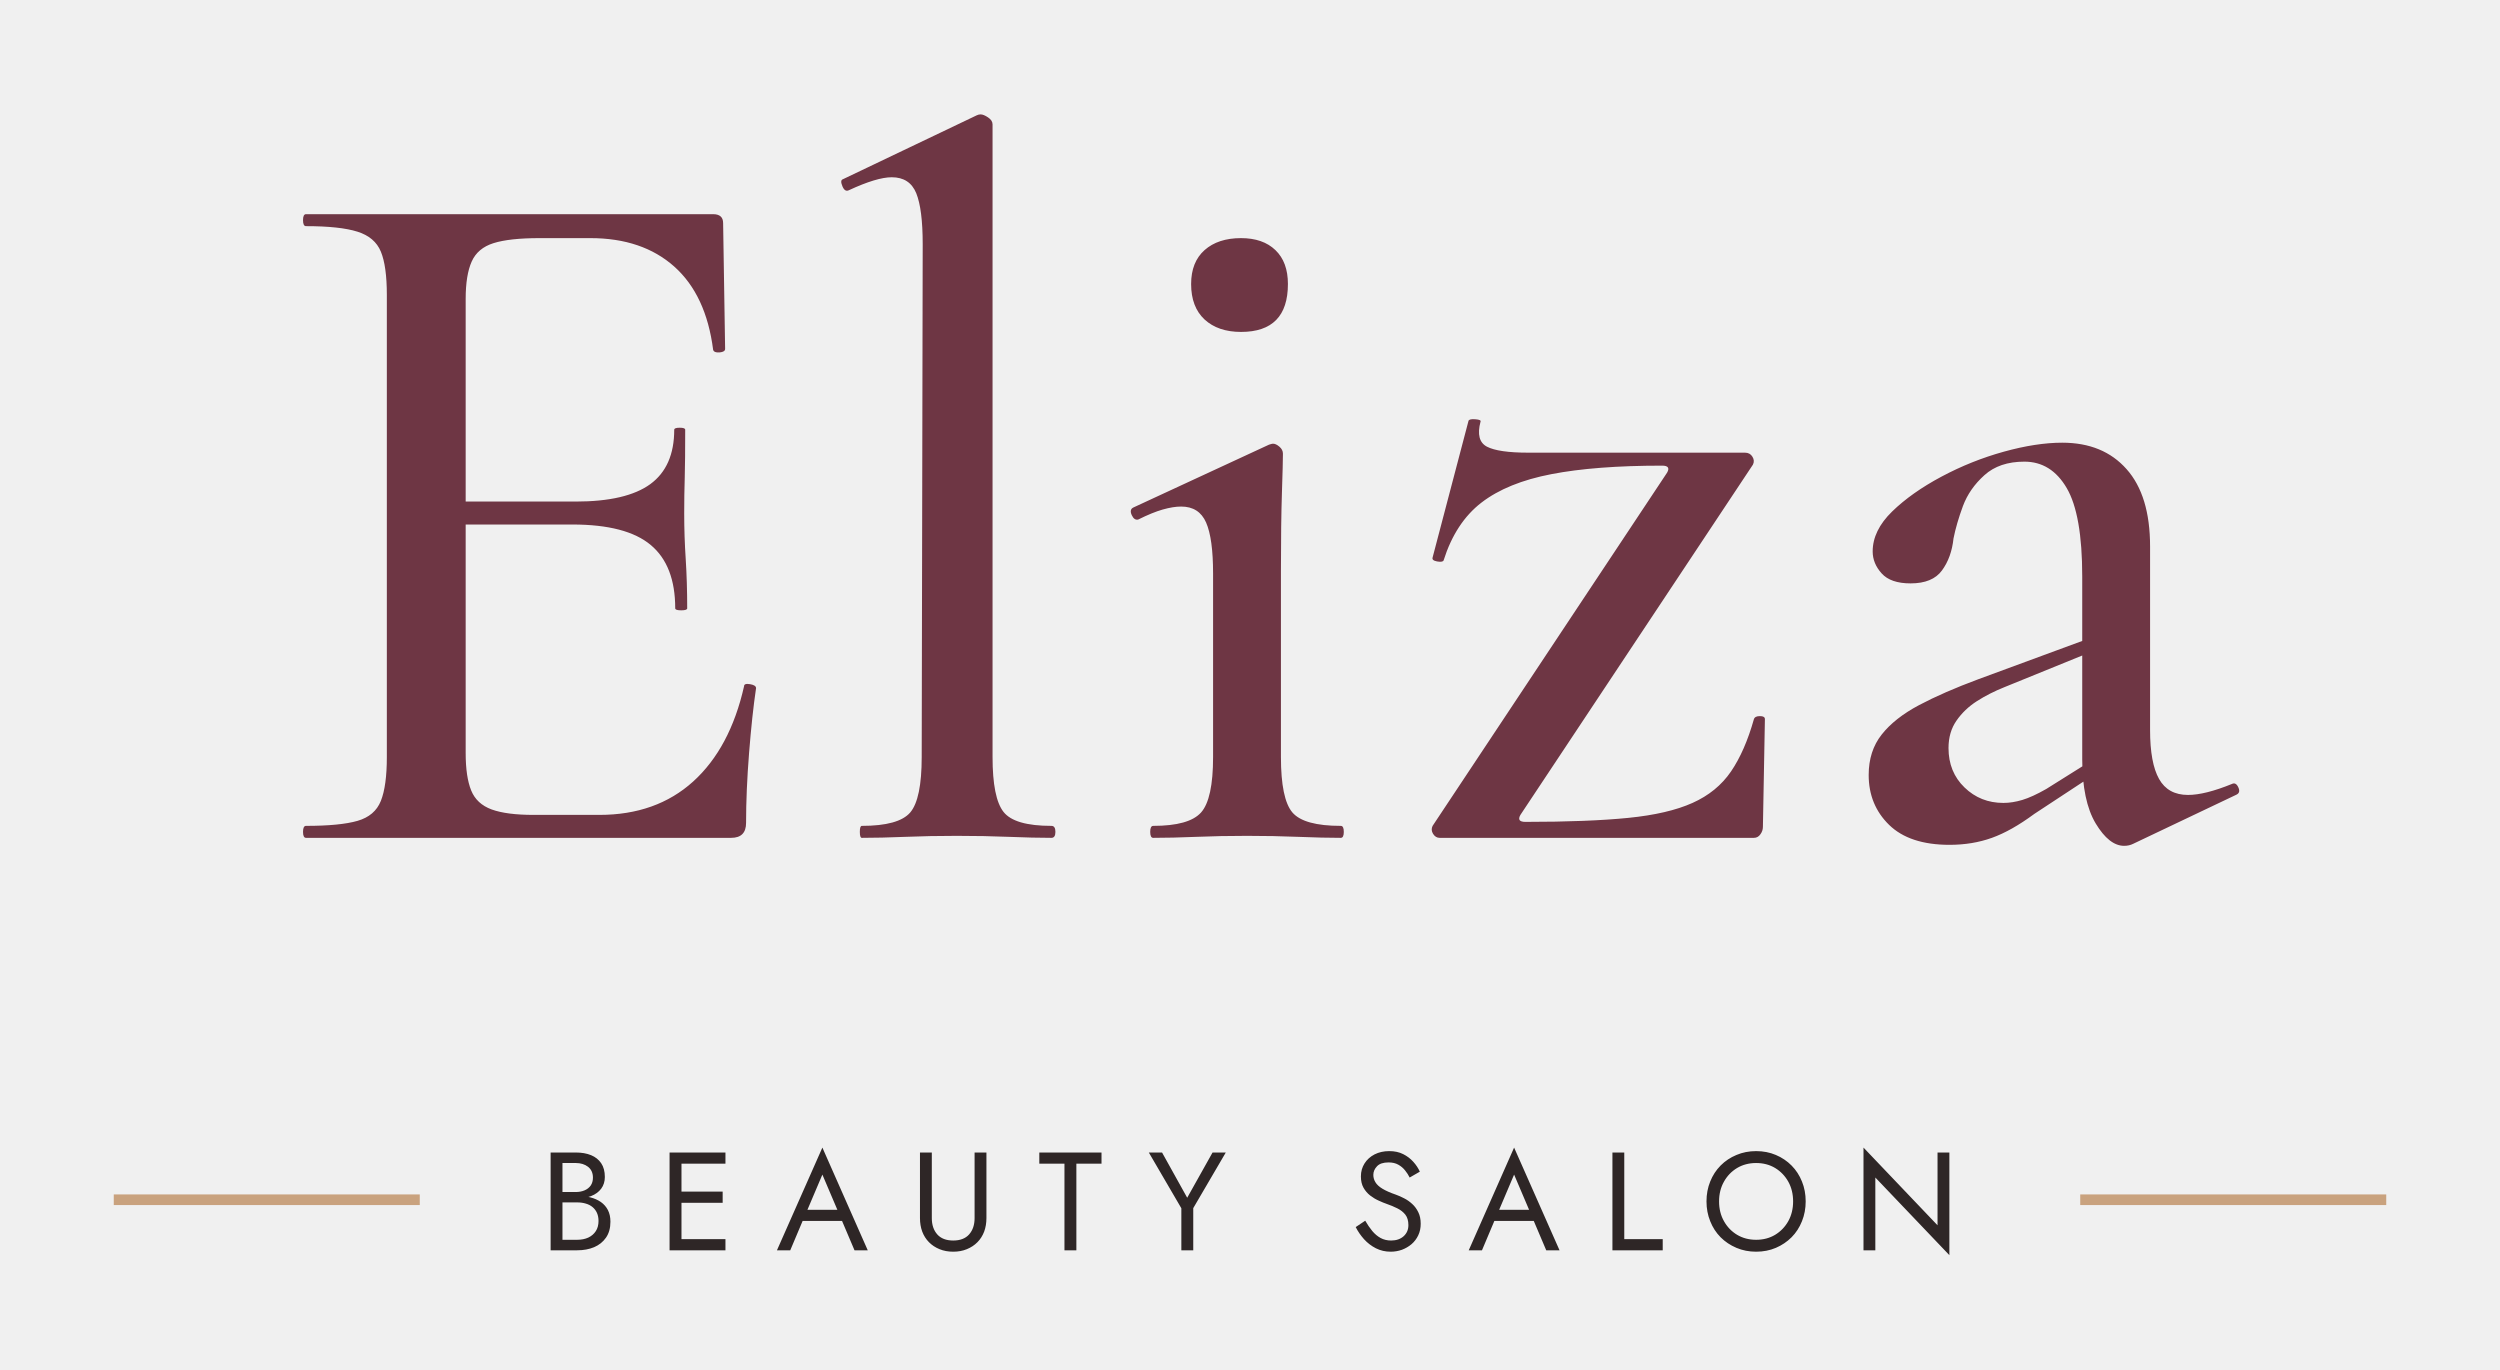
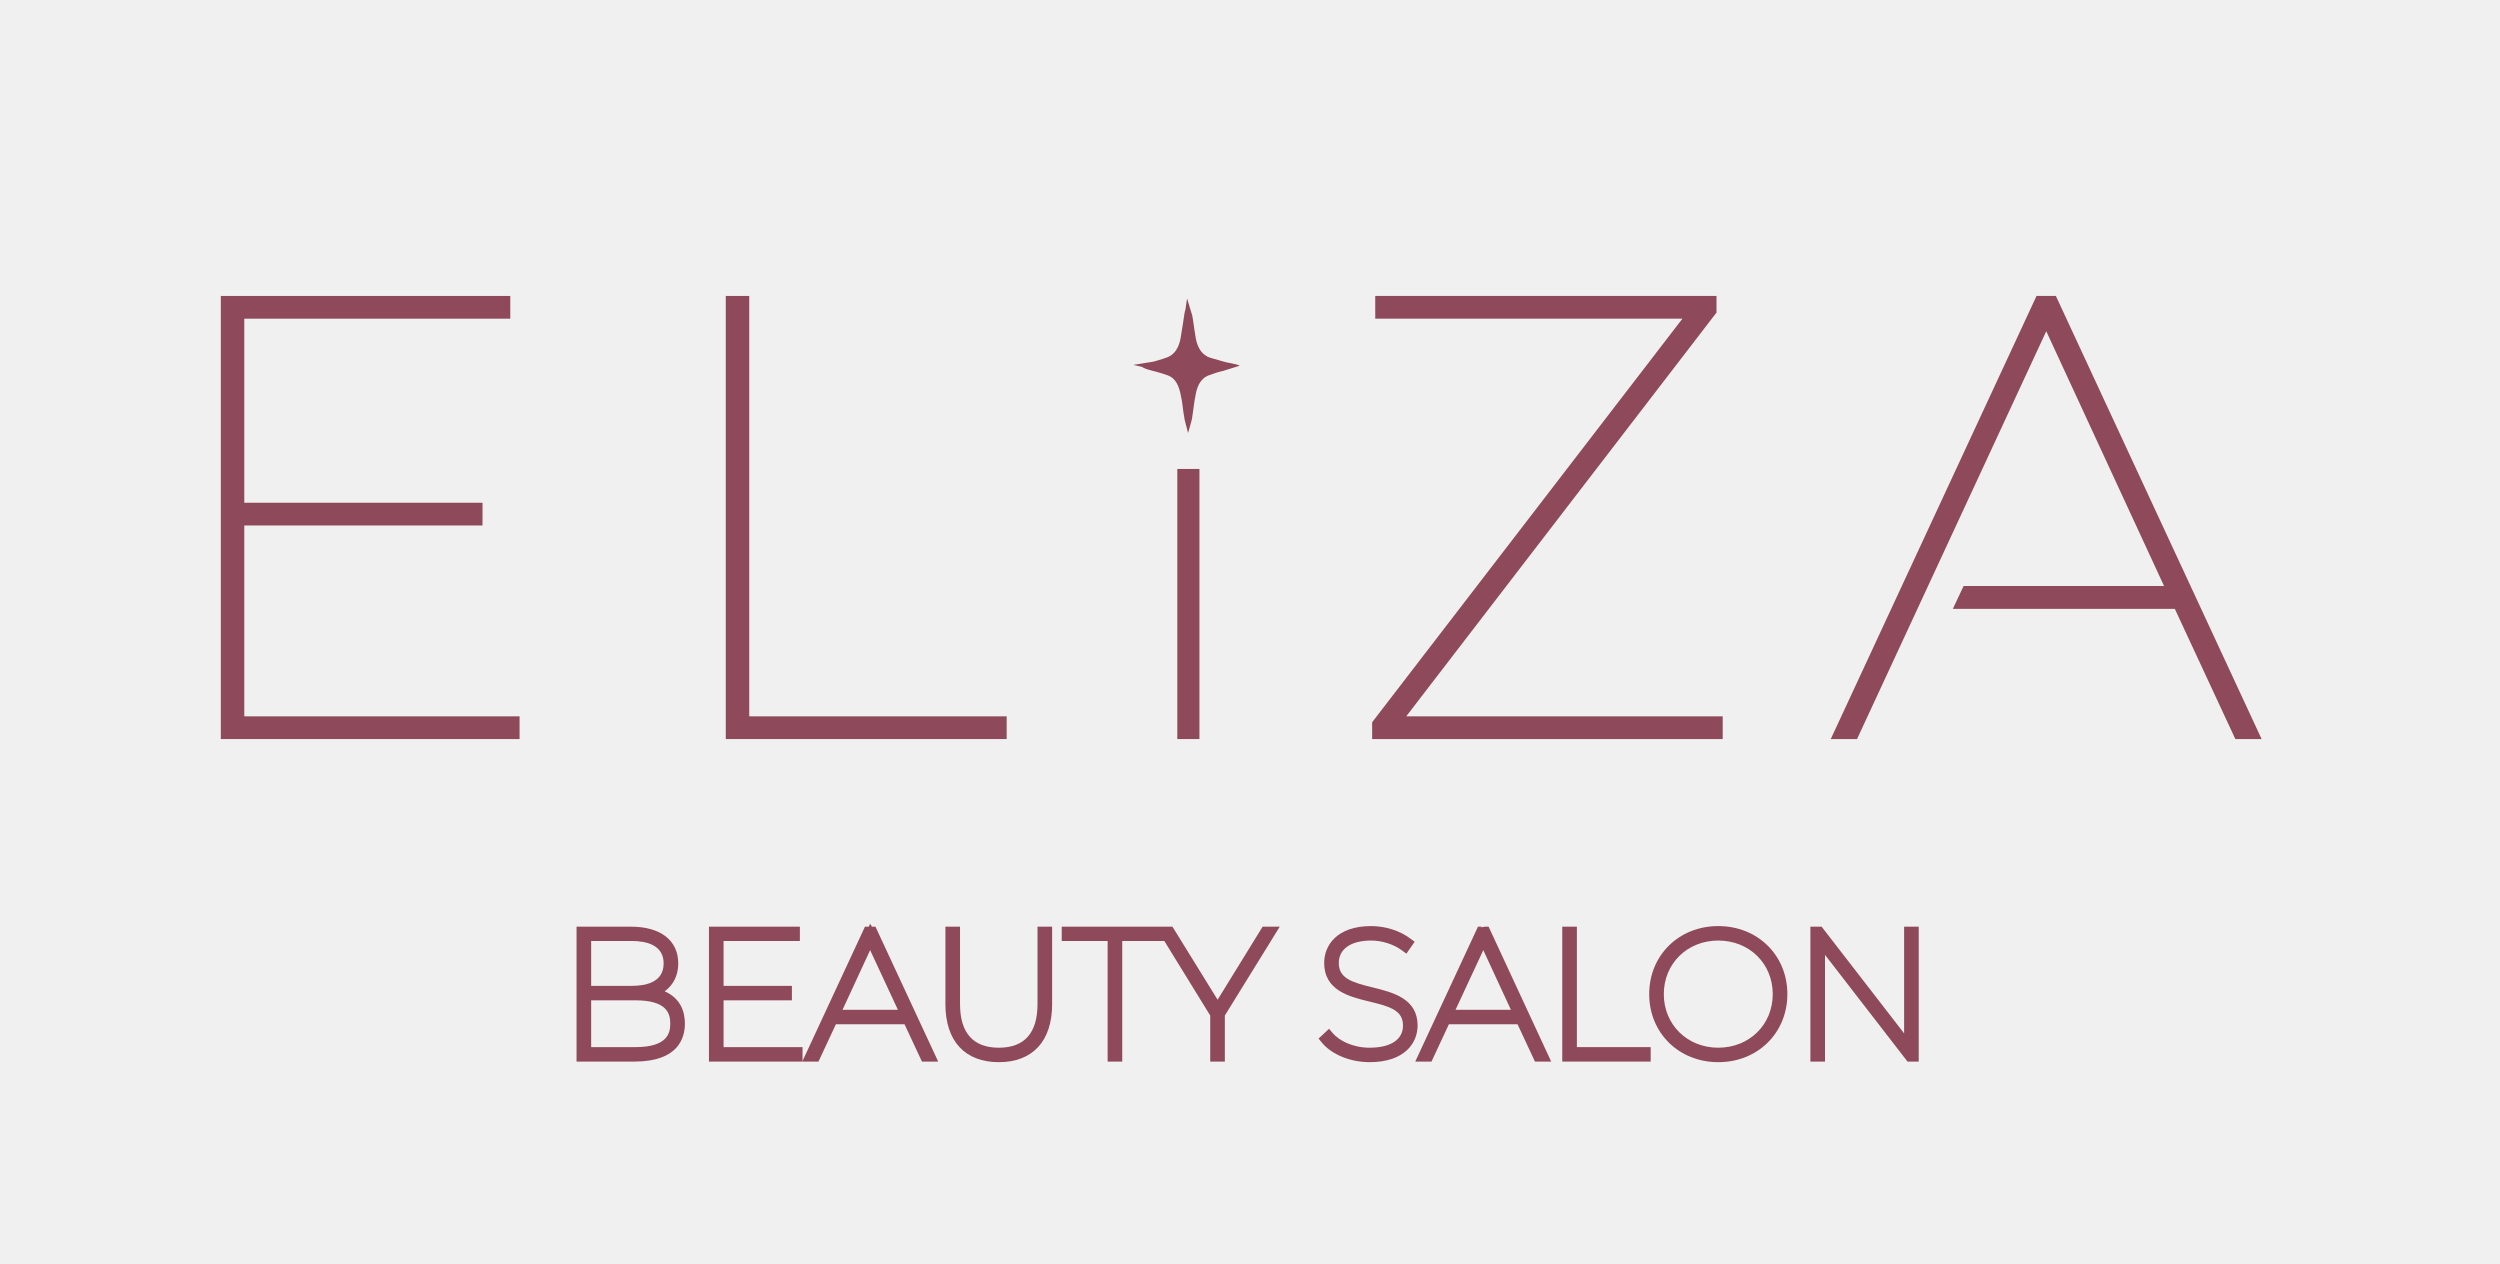
- <svg xmlns="http://www.w3.org/2000/svg" viewBox="-187.9 -125.8 375.8 205.6" width="376" height="206" role="img" aria-label="Eliza Beauty Salon">
-   <path fill="#6E3644" d="M-78 0H-141.9Q-142.35 0 -142.35 -0.9Q-142.35 -1.8 -141.9 -1.8Q-136.8 -1.8 -134.17 -2.55Q-131.55 -3.3 -130.65 -5.55Q-129.75 -7.8 -129.75 -12.15V-81.6Q-129.75 -85.95 -130.65 -88.12Q-131.55 -90.3 -134.17 -91.12Q-136.8 -91.95 -141.9 -91.95Q-142.35 -91.95 -142.35 -92.85Q-142.35 -93.75 -141.9 -93.75H-80.7Q-79.2 -93.75 -79.2 -92.4L-78.9 -73.5Q-78.9 -73.05 -79.72 -72.97Q-80.55 -72.9 -80.7 -73.35Q-81.75 -81.6 -86.55 -85.88Q-91.35 -90.15 -99.15 -90.15H-106.8Q-111.3 -90.15 -113.7 -89.4Q-116.1 -88.65 -117 -86.62Q-117.9 -84.6 -117.9 -81V-12.75Q-117.9 -9.15 -117.07 -7.12Q-116.25 -5.1 -114 -4.27Q-111.75 -3.45 -107.7 -3.45H-97.8Q-89.25 -3.45 -83.7 -8.47Q-78.15 -13.5 -76.05 -22.8Q-76.05 -23.25 -75.15 -23.1Q-74.25 -22.95 -74.25 -22.5Q-74.85 -18.45 -75.3 -12.75Q-75.75 -7.05 -75.75 -2.25Q-75.75 0 -78 0ZM-86.4 -34.5Q-86.4 -40.95 -90.08 -44.02Q-93.75 -47.1 -101.85 -47.1H-123.6V-50.55H-101.4Q-93.75 -50.55 -90.15 -53.17Q-86.55 -55.8 -86.55 -61.35Q-86.55 -61.65 -85.72 -61.65Q-84.9 -61.65 -84.9 -61.35Q-84.9 -56.7 -84.97 -54.15Q-85.05 -51.6 -85.05 -48.75Q-85.05 -45.3 -84.82 -41.85Q-84.6 -38.4 -84.6 -34.5Q-84.6 -34.2 -85.5 -34.2Q-86.4 -34.2 -86.4 -34.5ZM-58.35 0Q-58.65 0 -58.65 -0.9Q-58.65 -1.8 -58.35 -1.8Q-52.8 -1.8 -51.07 -3.82Q-49.35 -5.85 -49.35 -12.15L-49.2 -89.25Q-49.2 -94.5 -50.17 -96.9Q-51.15 -99.3 -53.85 -99.3Q-56.1 -99.3 -60.3 -97.35Q-60.9 -97.05 -61.27 -97.95Q-61.65 -98.85 -61.2 -99L-41.1 -108.6Q-40.8 -108.75 -40.5 -108.75Q-40.05 -108.75 -39.38 -108.3Q-38.7 -107.85 -38.7 -107.25V-12.15Q-38.7 -6 -37.05 -3.9Q-35.4 -1.8 -29.85 -1.8Q-29.25 -1.8 -29.25 -0.9Q-29.25 0 -29.85 0Q-32.55 0 -36.22 -0.15Q-39.9 -0.3 -44.1 -0.3Q-48.15 -0.3 -51.83 -0.15Q-55.5 0 -58.35 0ZM-14.55 0Q-15 0 -15 -0.9Q-15 -1.8 -14.55 -1.8Q-9.15 -1.8 -7.35 -3.82Q-5.55 -5.85 -5.55 -12.15V-39.75Q-5.55 -45 -6.6 -47.4Q-7.65 -49.8 -10.35 -49.8Q-11.55 -49.8 -13.13 -49.35Q-14.7 -48.9 -16.8 -47.85Q-17.4 -47.7 -17.78 -48.52Q-18.15 -49.35 -17.55 -49.65L2.85 -59.1Q3.3 -59.25 3.45 -59.25Q3.9 -59.25 4.42 -58.8Q4.95 -58.35 4.95 -57.75Q4.95 -56.4 4.8 -51.9Q4.65 -47.4 4.65 -40.05V-12.15Q4.65 -5.85 6.37 -3.82Q8.1 -1.8 13.65 -1.8Q14.1 -1.8 14.1 -0.9Q14.1 0 13.65 0Q10.95 0 7.27 -0.15Q3.6 -0.3 -0.45 -0.3Q-4.5 -0.3 -8.1 -0.15Q-11.7 0 -14.55 0ZM-1.35 -76.05Q-4.8 -76.05 -6.83 -77.92Q-8.85 -79.8 -8.85 -83.25Q-8.85 -86.55 -6.83 -88.35Q-4.8 -90.15 -1.35 -90.15Q1.95 -90.15 3.82 -88.35Q5.7 -86.55 5.7 -83.25Q5.7 -76.05 -1.35 -76.05ZM27.45 -1.8 62.7 -54.9Q63.3 -55.95 61.95 -55.95Q51.9 -55.95 45.3 -54.67Q38.7 -53.4 34.8 -50.4Q30.9 -47.4 29.1 -41.7Q28.95 -41.4 28.12 -41.55Q27.3 -41.7 27.45 -42.15L32.85 -62.7Q33 -63 33.9 -62.92Q34.8 -62.85 34.65 -62.55Q33.9 -59.7 35.62 -58.8Q37.35 -57.9 41.85 -57.9Q47.4 -57.9 55.5 -57.9Q63.6 -57.9 74.4 -57.9Q75.15 -57.9 75.52 -57.3Q75.9 -56.7 75.6 -56.1L40.65 -3.45Q40.05 -2.4 41.4 -2.4Q50.85 -2.4 56.85 -3Q62.85 -3.6 66.52 -5.25Q70.2 -6.9 72.3 -9.97Q74.4 -13.05 75.75 -17.85Q75.9 -18.3 76.65 -18.3Q77.4 -18.3 77.4 -17.85L77.1 -1.65Q77.1 -1.05 76.72 -0.53Q76.35 0 75.75 0Q68.55 0 60.45 0Q52.35 0 44.17 0Q36 0 28.5 0Q27.9 0 27.52 -0.6Q27.15 -1.2 27.45 -1.8ZM132.75 0.9Q132.15 1.2 131.4 1.2Q129.15 1.2 127.12 -2.17Q125.1 -5.55 125.1 -11.85V-39.3Q125.1 -48.6 122.77 -52.58Q120.45 -56.55 116.4 -56.55Q112.65 -56.55 110.4 -54.52Q108.15 -52.5 107.17 -49.88Q106.2 -47.25 105.75 -45Q105.45 -42.15 104.02 -40.2Q102.6 -38.25 99.3 -38.25Q96.3 -38.25 94.95 -39.75Q93.6 -41.25 93.6 -43.05Q93.6 -46.2 96.52 -49.05Q99.45 -51.9 103.95 -54.3Q108.45 -56.7 113.32 -58.05Q118.2 -59.4 122.1 -59.4Q128.25 -59.4 131.77 -55.42Q135.3 -51.45 135.3 -43.8V-16.2Q135.3 -11.25 136.65 -8.85Q138 -6.45 141 -6.45Q143.55 -6.45 147.6 -8.1Q148.2 -8.4 148.57 -7.58Q148.95 -6.75 148.2 -6.45ZM105.15 1.05Q99.15 1.05 96.07 -1.95Q93 -4.95 93 -9.45Q93 -13.05 94.95 -15.52Q96.9 -18 100.57 -19.95Q104.25 -21.9 109.5 -23.85L126.6 -30.15L127.05 -28.2L113.4 -22.65Q111.15 -21.75 109.27 -20.55Q107.4 -19.35 106.2 -17.62Q105 -15.9 105 -13.5Q105 -9.9 107.4 -7.58Q109.8 -5.25 113.25 -5.25Q114.6 -5.25 116.1 -5.7Q117.6 -6.15 119.7 -7.35L128.55 -12.9L128.85 -10.8L117.9 -3.6Q114.45 -1.05 111.52 0Q108.6 1.05 105.15 1.05Z" />
-   <path fill="#2E2626" d="M-103.72 54.23H-101.35Q-100.03 54.23 -99.05 53.85Q-98.08 53.47 -97.53 52.74Q-96.98 52 -96.98 50.98Q-96.98 49.72 -97.53 48.91Q-98.08 48.1 -99.05 47.7Q-100.03 47.3 -101.35 47.3H-105.13V62H-101.14Q-99.71 62 -98.59 61.53Q-97.47 61.05 -96.81 60.1Q-96.14 59.14 -96.14 57.7Q-96.14 56.69 -96.52 55.95Q-96.9 55.22 -97.58 54.74Q-98.26 54.27 -99.17 54.04Q-100.07 53.81 -101.14 53.81H-103.72V54.8H-101.14Q-100.43 54.8 -99.84 54.98Q-99.25 55.15 -98.82 55.51Q-98.39 55.87 -98.16 56.39Q-97.93 56.92 -97.93 57.59Q-97.93 58.49 -98.34 59.12Q-98.75 59.75 -99.47 60.09Q-100.2 60.42 -101.14 60.42H-103.35V48.88H-101.35Q-100.24 48.88 -99.5 49.45Q-98.77 50.03 -98.77 51.08Q-98.77 51.77 -99.1 52.26Q-99.44 52.74 -100.03 52.99Q-100.62 53.24 -101.35 53.24H-103.72ZM-86.26 62H-78.85V60.32H-86.26ZM-86.26 48.98H-78.85V47.3H-86.26ZM-86.26 54.86H-79.27V53.18H-86.26ZM-87.25 47.3V62H-85.46V47.3ZM-68.13 57.59H-60.36L-60.99 55.91H-67.5ZM-64.28 50.62 -61.76 56.54 -61.59 56.96 -59.45 62H-57.46L-64.28 46.56L-71.11 62H-69.11L-66.93 56.83L-66.76 56.46ZM-49.61 47.3V57.17Q-49.61 58.26 -49.27 59.19Q-48.92 60.11 -48.26 60.78Q-47.6 61.45 -46.67 61.83Q-45.75 62.21 -44.61 62.21Q-43.48 62.21 -42.56 61.83Q-41.63 61.45 -40.97 60.78Q-40.31 60.11 -39.96 59.19Q-39.62 58.26 -39.62 57.17V47.3H-41.4V57.17Q-41.4 58.68 -42.22 59.61Q-43.04 60.53 -44.61 60.53Q-46.19 60.53 -47.01 59.61Q-47.83 58.68 -47.83 57.17V47.3ZM-31.67 48.98H-27.89V62H-26.1V48.98H-22.32V47.3H-31.67ZM-5.63 47.3 -9.44 54.1 -13.22 47.3H-15.21L-10.32 55.68V62H-8.53V55.66L-3.64 47.3ZM17.32 57.55 15.89 58.51Q16.38 59.48 17.14 60.33Q17.91 61.18 18.93 61.7Q19.95 62.21 21.14 62.21Q22.03 62.21 22.84 61.92Q23.64 61.62 24.28 61.08Q24.92 60.53 25.29 59.75Q25.66 58.98 25.66 58.01Q25.66 57 25.3 56.28Q24.95 55.55 24.39 55.04Q23.83 54.52 23.18 54.19Q22.53 53.85 21.94 53.64Q20.66 53.2 19.92 52.75Q19.17 52.3 18.86 51.78Q18.54 51.27 18.54 50.66Q18.54 49.95 19.09 49.37Q19.63 48.79 20.83 48.79Q21.69 48.79 22.29 49.13Q22.89 49.46 23.31 49.99Q23.73 50.51 24 51.06L25.53 50.18Q25.18 49.4 24.55 48.7Q23.92 47.99 23.02 47.54Q22.13 47.09 20.93 47.09Q19.7 47.09 18.73 47.58Q17.76 48.08 17.22 48.94Q16.67 49.8 16.67 50.89Q16.67 51.9 17.06 52.59Q17.45 53.28 18.06 53.76Q18.67 54.23 19.34 54.53Q20.01 54.84 20.56 55.03Q21.4 55.32 22.14 55.69Q22.89 56.06 23.35 56.64Q23.81 57.23 23.81 58.22Q23.81 59.23 23.1 59.88Q22.38 60.53 21.21 60.53Q20.33 60.53 19.63 60.15Q18.94 59.77 18.38 59.1Q17.83 58.43 17.32 57.55ZM35.86 57.59H43.63L43 55.91H36.49ZM39.7 50.62 42.22 56.54 42.39 56.96 44.53 62H46.53L39.7 46.56L32.88 62H34.87L37.05 56.83L37.22 56.46ZM54.48 47.3V62H62.04V60.32H56.26V47.3ZM70.51 54.65Q70.51 52.99 71.24 51.69Q71.96 50.39 73.22 49.63Q74.48 48.88 76.08 48.88Q77.69 48.88 78.94 49.63Q80.19 50.39 80.92 51.69Q81.64 52.99 81.64 54.65Q81.64 56.31 80.92 57.61Q80.19 58.91 78.94 59.67Q77.69 60.42 76.08 60.42Q74.48 60.42 73.22 59.67Q71.96 58.91 71.24 57.61Q70.51 56.31 70.51 54.65ZM68.62 54.65Q68.62 56.25 69.18 57.63Q69.73 59.02 70.74 60.04Q71.75 61.05 73.12 61.63Q74.48 62.21 76.08 62.21Q77.69 62.21 79.05 61.63Q80.4 61.05 81.41 60.04Q82.42 59.02 82.97 57.63Q83.53 56.25 83.53 54.65Q83.53 53.03 82.97 51.66Q82.42 50.28 81.41 49.26Q80.4 48.24 79.05 47.67Q77.69 47.09 76.08 47.09Q74.48 47.09 73.12 47.67Q71.75 48.24 70.74 49.26Q69.73 50.28 69.18 51.66Q68.62 53.03 68.62 54.65ZM103.35 47.3V58.24L92.22 46.56V62H94V51.06L105.13 62.73V47.3Z" />
-   <line x1="-124.8" y1="54.4" x2="-170.8" y2="54.4" stroke="#C9A27E" stroke-width="1.6" />
-   <line x1="124.8" y1="54.4" x2="170.8" y2="54.4" stroke="#C9A27E" stroke-width="1.6" />
+ <svg xmlns="http://www.w3.org/2000/svg" version="1.1" id="Réteg_1" x="0px" y="0px" viewBox="0 0 169.37 85.59" fill="#8E4A5A" style="enable-background:new 0 0 169.37 85.59;" xml:space="preserve">
+   <style type="text/css">
+ 	.st0{fill:#FFFFFF;}
+ </style>
+   <g>
+     <g>
+       <g>
+         <path d="M45.03,67.16c0.59-0.43,0.92-1.08,0.92-1.89c0-1.56-1.2-2.49-3.2-2.49h-3.69v9.14h3.93c2.97,0,3.41-1.61,3.41-2.57     C46.4,68.58,46.14,67.65,45.03,67.16z M40.05,63.75h2.75c0.99,0,2.16,0.27,2.16,1.52c0,1.26-1.17,1.52-2.16,1.52h-2.75V63.75z      M43.04,70.94h-2.99v-3.17h2.99c2.1,0,2.37,0.85,2.37,1.58C45.41,70.04,45.17,70.94,43.04,70.94z" />
+       </g>
+       <g>
+         <polygon points="54.37,70.94 54.37,71.88 54.35,71.92 48.03,71.92 48.03,62.78 54.19,62.78 54.19,63.75 49.02,63.75 49.02,66.79      53.65,66.79 53.65,67.77 49.02,67.77 49.02,70.94    " />
+         <polygon points="54.37,71.88 54.37,71.92 54.35,71.92    " />
+       </g>
+       <g>
+         <path d="M54.35,71.92h0.02v-0.04L54.35,71.92z" />
+         <path d="M59.31,62.78h-0.24l-0.12-0.2l-0.09,0.2H58.6l-4.23,9.1v0.04h1.08l1.18-2.53h4.65l1.18,2.53h1.1L59.31,62.78z      M57.08,68.41l1.87-4.04l1.88,4.04H57.08z" />
+       </g>
+       <g>
+         <path d="M71.28,62.78v5.25c0,2.5-1.32,3.93-3.61,3.93c-2.3,0-3.62-1.43-3.62-3.93v-5.25h0.99v5.24c0,1.96,0.89,2.96,2.63,2.96     s2.62-1,2.62-2.96v-5.24H71.28z" />
+       </g>
+       <g>
+         <polygon points="86.7,62.78 82.98,68.8 82.98,71.92 81.99,71.92 81.99,68.8 78.88,63.75 76.03,63.75 76.03,71.92 75.04,71.92      75.04,63.75 71.93,63.75 71.93,62.78 79.43,62.78 82.49,67.73 85.54,62.78    " />
+       </g>
+       <g>
+         <path d="M96.04,69.48c0,1.15-0.85,2.48-3.25,2.48c-1.31,0-2.58-0.52-3.24-1.33l-0.22-0.27l0.71-0.66L90.3,70     c0.41,0.49,1.34,0.98,2.48,0.98c1.44,0,2.27-0.55,2.27-1.5c0-1.03-0.87-1.29-2.29-1.63c-1.36-0.33-3.05-0.75-3.05-2.62     c0-1.15,0.83-2.49,3.18-2.49c0.97,0,1.97,0.32,2.66,0.85l0.29,0.21l-0.56,0.81l-0.31-0.23c-0.56-0.41-1.34-0.66-2.07-0.66     c-1.38,0-2.2,0.57-2.2,1.52c0,1.04,0.88,1.31,2.31,1.66C94.36,67.23,96.04,67.65,96.04,69.48z" />
+       </g>
+       <g>
+         <path d="M100.85,62.78h-0.24l-0.31,0.05l0.1-0.05h-0.27l-4.25,9.14h1.1l1.18-2.53h4.65l1.18,2.53h1.1L100.85,62.78z M98.61,68.41     l1.88-4.04l1.87,4.04H98.61z" />
+       </g>
+       <g>
+         <polygon points="111.83,70.94 111.83,71.92 105.84,71.92 105.84,62.78 106.83,62.78 106.83,70.94    " />
+       </g>
+       <g>
+         <path d="M116.41,62.74c-2.67,0-4.68,1.98-4.68,4.61s2.01,4.61,4.68,4.61s4.68-1.98,4.68-4.61S119.08,62.74,116.41,62.74z      M116.41,70.98c-2.1,0-3.69-1.56-3.69-3.63s1.59-3.63,3.69-3.63c2.1,0,3.69,1.56,3.69,3.63S118.51,70.98,116.41,70.98z" />
+       </g>
+       <g>
+         <polygon points="129.99,62.78 129.99,71.92 129.75,71.92 129.75,71.92 129.54,71.92 129.23,71.92 123.64,64.69 123.64,71.92      122.65,71.92 122.65,62.78 122.89,62.78 123.1,62.78 123.1,62.78 123.41,62.78 129,70.01 129,62.78    " />
+       </g>
+     </g>
+     <g>
+       <g>
+         <polygon points="35.2,48.53 35.2,50.07 14.96,50.07 14.96,20.05 34.57,20.05 34.57,21.59 16.55,21.59 16.55,34.06 32.69,34.06      32.69,35.6 16.55,35.6 16.55,48.53    " />
+       </g>
+       <g>
+         <polygon points="68.2,48.53 68.2,50.07 49.17,50.07 49.17,20.05 50.76,20.05 50.76,48.53    " />
+       </g>
+       <g>
+         <polygon points="116.71,48.53 116.71,50.07 92.96,50.07 92.96,48.94 93.03,48.84 113.98,21.59 93.17,21.59 93.17,20.05      116.29,20.05 116.29,21.18 116.21,21.28 95.27,48.53    " />
+       </g>
+       <g>
+         <polygon points="153.22,50.07 151.44,50.07 147.34,41.25 132.3,41.25 133.03,39.7 146.61,39.7 138.63,22.44 125.81,50.07      124.03,50.07 137.97,20.05 139.28,20.05    " />
+       </g>
+     </g>
+     <g>
+       <path d="M83.98,24.78l-1.16,0.36c-0.12,0.03-0.23,0.05-0.35,0.09c-0.2,0.07-0.41,0.13-0.61,0.21c-0.45,0.18-0.73,0.61-0.85,1.26    c-0.07,0.34-0.12,0.67-0.16,1.01l-0.1,0.69l-0.26,0.94l-0.23-0.89l-0.09-0.55c-0.03-0.23-0.06-0.46-0.09-0.69    c-0.04-0.22-0.08-0.43-0.13-0.64c-0.14-0.6-0.41-0.98-0.81-1.13c-0.25-0.09-0.5-0.17-0.75-0.24l-0.35-0.09    c-0.05-0.01-0.58-0.15-0.65-0.25l-0.61-0.14l1.31-0.21c0.07-0.01,0.13-0.03,0.2-0.05l0.2-0.06c0.2-0.06,0.41-0.12,0.61-0.2    c0.45-0.18,0.75-0.6,0.88-1.27c0.06-0.33,0.11-0.66,0.16-0.99l0.07-0.47c0-0.03,0.06-0.41,0.1-0.49l0.11-0.76l0.35,1.15    c0.01,0.04,0.01,0.07,0.02,0.1l0.07,0.45c0.05,0.34,0.09,0.66,0.15,0.99c0.13,0.7,0.45,1.15,0.96,1.32    c0.22,0.07,0.44,0.13,0.66,0.19l0.31,0.09C82.95,24.54,83.9,24.67,83.98,24.78L83.98,24.78z" />
+     </g>
+     <g>
+       <g>
+         <rect x="79.76" y="31.77" width="1.5" height="18.3" />
+       </g>
+     </g>
+   </g>
</svg>
